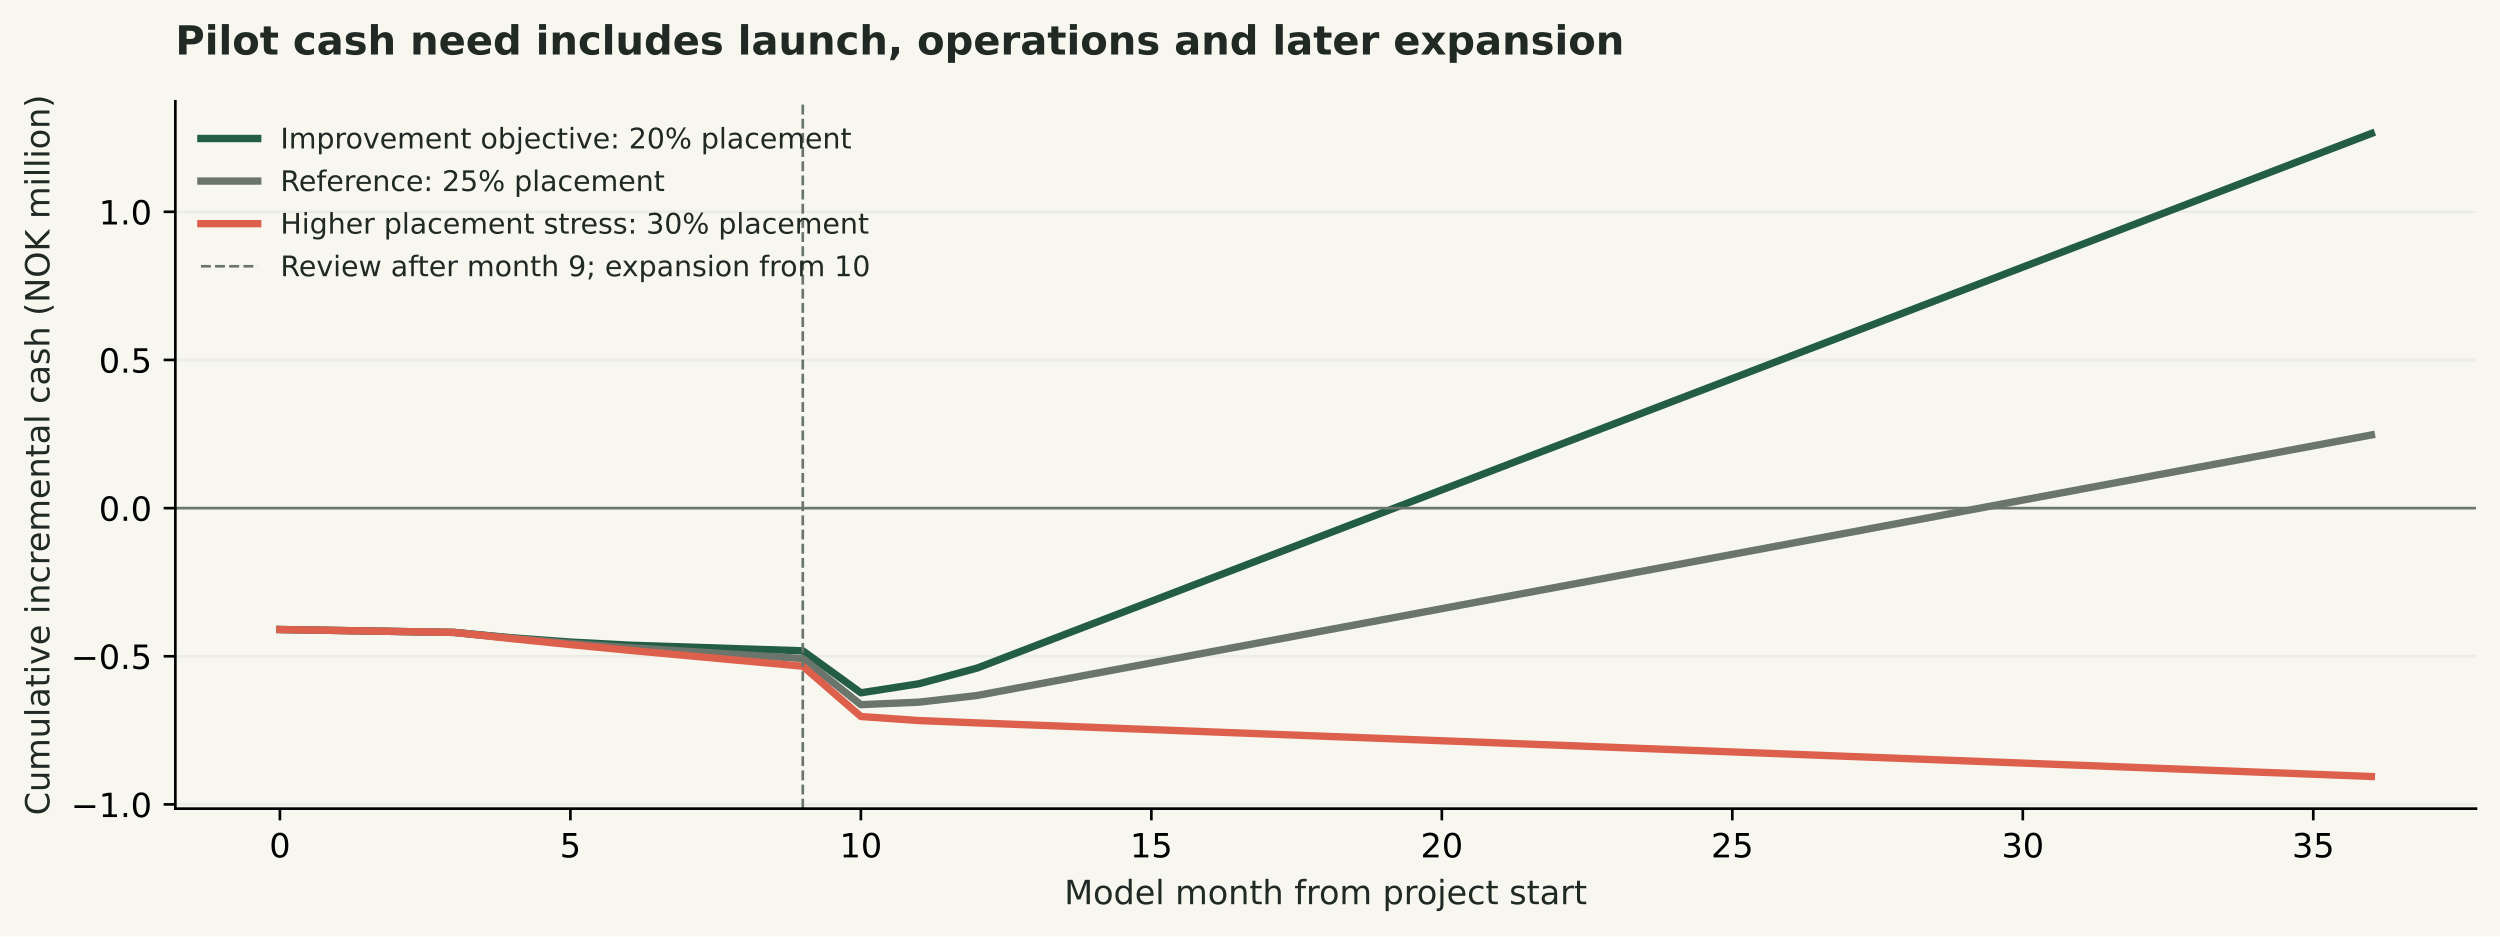
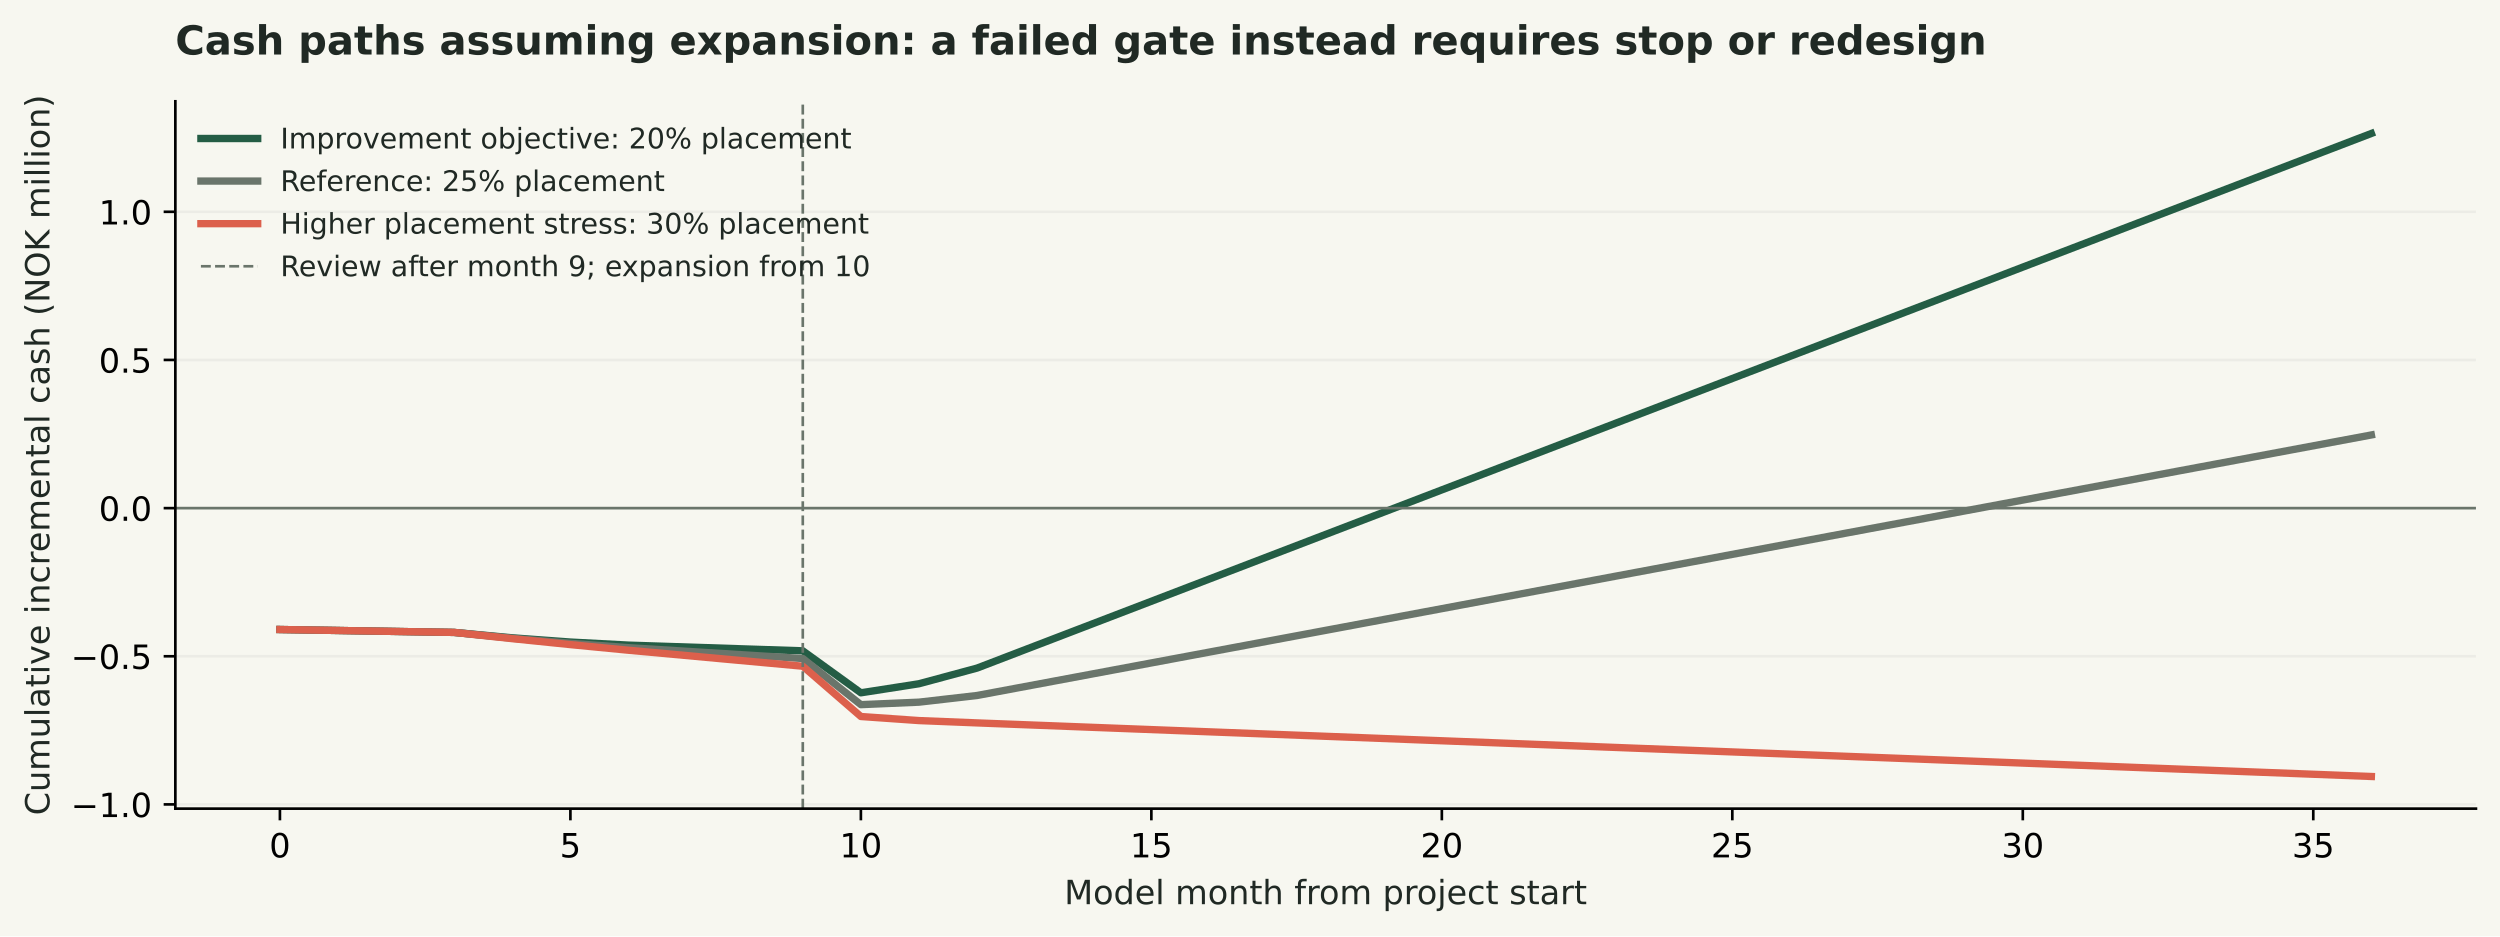
<svg xmlns="http://www.w3.org/2000/svg" xmlns:xlink="http://www.w3.org/1999/xlink" width="748.281pt" height="280.237pt" viewBox="0 0 748.281 280.237" version="1.1">
  <defs>
    <style type="text/css">*{stroke-linejoin: round; stroke-linecap: butt}</style>
  </defs>
  <g id="figure_1">
    <g id="patch_1">
      <path d="M 0 280.237  L 748.281 280.237  L 748.281 0  L 0 0  z " style="fill: #f7f7f0" />
    </g>
    <g id="axes_1">
      <g id="patch_2">
        <path d="M 52.484 242.036  L 741.081 242.036  L 741.081 30.318  L 52.484 30.318  z " style="fill: #f7f7f0" />
      </g>
      <g id="matplotlib.axis_1">
        <g id="xtick_1">
          <g id="line2d_1">
            <defs>
-               <path id="mb4157d86e7" d="M 0 0  L 0 3.5  " style="stroke: #000000; stroke-width: 0.8" />
+               <path id="maa4934ec7d" d="M 0 0  L 0 3.5  " style="stroke: #000000; stroke-width: 0.8" />
            </defs>
            <g>
-               <use xlink:href="#mb4157d86e7" x="83.783" y="242.036" style="stroke: #000000; stroke-width: 0.8" />
+               <use xlink:href="#maa4934ec7d" x="83.783" y="242.036" style="stroke: #000000; stroke-width: 0.8" />
            </g>
          </g>
          <g id="text_1">
            <text style="font-size: 10px; font-family: 'DejaVu Sans'; text-anchor: middle" x="83.783" y="256.633" transform="rotate(-0 83.78349 256.6334)">0</text>
          </g>
        </g>
        <g id="xtick_2">
          <g id="line2d_2">
            <g>
-               <use xlink:href="#mb4157d86e7" x="170.728" y="242.036" style="stroke: #000000; stroke-width: 0.8" />
+               <use xlink:href="#maa4934ec7d" x="170.728" y="242.036" style="stroke: #000000; stroke-width: 0.8" />
            </g>
          </g>
          <g id="text_2">
            <text style="font-size: 10px; font-family: 'DejaVu Sans'; text-anchor: middle" x="170.728" y="256.633" transform="rotate(-0 170.7276 256.6334)">5</text>
          </g>
        </g>
        <g id="xtick_3">
          <g id="line2d_3">
            <g>
-               <use xlink:href="#mb4157d86e7" x="257.672" y="242.036" style="stroke: #000000; stroke-width: 0.8" />
+               <use xlink:href="#maa4934ec7d" x="257.672" y="242.036" style="stroke: #000000; stroke-width: 0.8" />
            </g>
          </g>
          <g id="text_3">
            <text style="font-size: 10px; font-family: 'DejaVu Sans'; text-anchor: middle" x="257.672" y="256.633" transform="rotate(-0 257.6718 256.6334)">10</text>
          </g>
        </g>
        <g id="xtick_4">
          <g id="line2d_4">
            <g>
-               <use xlink:href="#mb4157d86e7" x="344.616" y="242.036" style="stroke: #000000; stroke-width: 0.8" />
+               <use xlink:href="#maa4934ec7d" x="344.616" y="242.036" style="stroke: #000000; stroke-width: 0.8" />
            </g>
          </g>
          <g id="text_4">
            <text style="font-size: 10px; font-family: 'DejaVu Sans'; text-anchor: middle" x="344.616" y="256.633" transform="rotate(-0 344.6159 256.6334)">15</text>
          </g>
        </g>
        <g id="xtick_5">
          <g id="line2d_5">
            <g>
-               <use xlink:href="#mb4157d86e7" x="431.56" y="242.036" style="stroke: #000000; stroke-width: 0.8" />
+               <use xlink:href="#maa4934ec7d" x="431.56" y="242.036" style="stroke: #000000; stroke-width: 0.8" />
            </g>
          </g>
          <g id="text_5">
            <text style="font-size: 10px; font-family: 'DejaVu Sans'; text-anchor: middle" x="431.56" y="256.633" transform="rotate(-0 431.5601 256.6334)">20</text>
          </g>
        </g>
        <g id="xtick_6">
          <g id="line2d_6">
            <g>
-               <use xlink:href="#mb4157d86e7" x="518.504" y="242.036" style="stroke: #000000; stroke-width: 0.8" />
+               <use xlink:href="#maa4934ec7d" x="518.504" y="242.036" style="stroke: #000000; stroke-width: 0.8" />
            </g>
          </g>
          <g id="text_6">
            <text style="font-size: 10px; font-family: 'DejaVu Sans'; text-anchor: middle" x="518.504" y="256.633" transform="rotate(-0 518.5042 256.6334)">25</text>
          </g>
        </g>
        <g id="xtick_7">
          <g id="line2d_7">
            <g>
-               <use xlink:href="#mb4157d86e7" x="605.448" y="242.036" style="stroke: #000000; stroke-width: 0.8" />
+               <use xlink:href="#maa4934ec7d" x="605.448" y="242.036" style="stroke: #000000; stroke-width: 0.8" />
            </g>
          </g>
          <g id="text_7">
            <text style="font-size: 10px; font-family: 'DejaVu Sans'; text-anchor: middle" x="605.448" y="256.633" transform="rotate(-0 605.4484 256.6334)">30</text>
          </g>
        </g>
        <g id="xtick_8">
          <g id="line2d_8">
            <g>
-               <use xlink:href="#mb4157d86e7" x="692.393" y="242.036" style="stroke: #000000; stroke-width: 0.8" />
+               <use xlink:href="#maa4934ec7d" x="692.393" y="242.036" style="stroke: #000000; stroke-width: 0.8" />
            </g>
          </g>
          <g id="text_8">
            <text style="font-size: 10px; font-family: 'DejaVu Sans'; text-anchor: middle" x="692.393" y="256.633" transform="rotate(-0 692.3925 256.6334)">35</text>
          </g>
        </g>
        <g id="text_9">
          <text style="font-size: 10px; font-family: 'DejaVu Sans'; text-anchor: middle; fill: #202924" x="396.782" y="270.634" transform="rotate(-0 396.7824 270.6342)">Model month from project start</text>
        </g>
      </g>
      <g id="matplotlib.axis_2">
        <g id="ytick_1">
          <g id="line2d_9">
-             <path d="M 52.484 240.768  L 741.081 240.768  " clip-path="url(#p00f96a099a)" style="fill: none; stroke: #b0b0b0; stroke-opacity: 0.16; stroke-width: 0.8; stroke-linecap: square" />
+             <path d="M 52.484 240.768  L 741.081 240.768  " clip-path="url(#pab8c50b889)" style="fill: none; stroke: #b0b0b0; stroke-opacity: 0.16; stroke-width: 0.8; stroke-linecap: square" />
          </g>
          <g id="line2d_10">
            <defs>
-               <path id="m6cc93d3d3f" d="M 0 0  L -3.5 0  " style="stroke: #000000; stroke-width: 0.8" />
+               <path id="m8645eb33a8" d="M 0 0  L -3.5 0  " style="stroke: #000000; stroke-width: 0.8" />
            </defs>
            <g>
-               <use xlink:href="#m6cc93d3d3f" x="52.484" y="240.768" style="stroke: #000000; stroke-width: 0.8" />
+               <use xlink:href="#m8645eb33a8" x="52.484" y="240.768" style="stroke: #000000; stroke-width: 0.8" />
            </g>
          </g>
          <g id="text_10">
            <text style="font-size: 10px; font-family: 'DejaVu Sans'; text-anchor: end" x="45.484" y="244.567" transform="rotate(-0 45.48359 244.5669)">−1.0</text>
          </g>
        </g>
        <g id="ytick_2">
          <g id="line2d_11">
-             <path d="M 52.484 196.425  L 741.081 196.425  " clip-path="url(#p00f96a099a)" style="fill: none; stroke: #b0b0b0; stroke-opacity: 0.16; stroke-width: 0.8; stroke-linecap: square" />
+             <path d="M 52.484 196.425  L 741.081 196.425  " clip-path="url(#pab8c50b889)" style="fill: none; stroke: #b0b0b0; stroke-opacity: 0.16; stroke-width: 0.8; stroke-linecap: square" />
          </g>
          <g id="line2d_12">
            <g>
-               <use xlink:href="#m6cc93d3d3f" x="52.484" y="196.425" style="stroke: #000000; stroke-width: 0.8" />
+               <use xlink:href="#m8645eb33a8" x="52.484" y="196.425" style="stroke: #000000; stroke-width: 0.8" />
            </g>
          </g>
          <g id="text_11">
            <text style="font-size: 10px; font-family: 'DejaVu Sans'; text-anchor: end" x="45.484" y="200.224" transform="rotate(-0 45.48359 200.2237)">−0.5</text>
          </g>
        </g>
        <g id="ytick_3">
          <g id="line2d_13">
-             <path d="M 52.484 152.082  L 741.081 152.082  " clip-path="url(#p00f96a099a)" style="fill: none; stroke: #b0b0b0; stroke-opacity: 0.16; stroke-width: 0.8; stroke-linecap: square" />
+             <path d="M 52.484 152.082  L 741.081 152.082  " clip-path="url(#pab8c50b889)" style="fill: none; stroke: #b0b0b0; stroke-opacity: 0.16; stroke-width: 0.8; stroke-linecap: square" />
          </g>
          <g id="line2d_14">
            <g>
-               <use xlink:href="#m6cc93d3d3f" x="52.484" y="152.082" style="stroke: #000000; stroke-width: 0.8" />
+               <use xlink:href="#m8645eb33a8" x="52.484" y="152.082" style="stroke: #000000; stroke-width: 0.8" />
            </g>
          </g>
          <g id="text_12">
            <text style="font-size: 10px; font-family: 'DejaVu Sans'; text-anchor: end" x="45.484" y="155.881" transform="rotate(-0 45.48359 155.8805)">0.0</text>
          </g>
        </g>
        <g id="ytick_4">
          <g id="line2d_15">
-             <path d="M 52.484 107.739  L 741.081 107.739  " clip-path="url(#p00f96a099a)" style="fill: none; stroke: #b0b0b0; stroke-opacity: 0.16; stroke-width: 0.8; stroke-linecap: square" />
+             <path d="M 52.484 107.739  L 741.081 107.739  " clip-path="url(#pab8c50b889)" style="fill: none; stroke: #b0b0b0; stroke-opacity: 0.16; stroke-width: 0.8; stroke-linecap: square" />
          </g>
          <g id="line2d_16">
            <g>
-               <use xlink:href="#m6cc93d3d3f" x="52.484" y="107.739" style="stroke: #000000; stroke-width: 0.8" />
+               <use xlink:href="#m8645eb33a8" x="52.484" y="107.739" style="stroke: #000000; stroke-width: 0.8" />
            </g>
          </g>
          <g id="text_13">
            <text style="font-size: 10px; font-family: 'DejaVu Sans'; text-anchor: end" x="45.484" y="111.537" transform="rotate(-0 45.48359 111.5373)">0.5</text>
          </g>
        </g>
        <g id="ytick_5">
          <g id="line2d_17">
-             <path d="M 52.484 63.395  L 741.081 63.395  " clip-path="url(#p00f96a099a)" style="fill: none; stroke: #b0b0b0; stroke-opacity: 0.16; stroke-width: 0.8; stroke-linecap: square" />
+             <path d="M 52.484 63.395  L 741.081 63.395  " clip-path="url(#pab8c50b889)" style="fill: none; stroke: #b0b0b0; stroke-opacity: 0.16; stroke-width: 0.8; stroke-linecap: square" />
          </g>
          <g id="line2d_18">
            <g>
-               <use xlink:href="#m6cc93d3d3f" x="52.484" y="63.395" style="stroke: #000000; stroke-width: 0.8" />
+               <use xlink:href="#m8645eb33a8" x="52.484" y="63.395" style="stroke: #000000; stroke-width: 0.8" />
            </g>
          </g>
          <g id="text_14">
            <text style="font-size: 10px; font-family: 'DejaVu Sans'; text-anchor: end" x="45.484" y="67.194" transform="rotate(-0 45.48359 67.19414)">1.0</text>
          </g>
        </g>
        <g id="text_15">
          <text style="font-size: 10px; font-family: 'DejaVu Sans'; text-anchor: middle; fill: #202924" x="14.798" y="136.177" transform="rotate(-90 14.79844 136.177)">Cumulative incremental cash (NOK million)</text>
        </g>
      </g>
      <g id="line2d_19">
-         <path d="M 83.783 188.419  L 101.172 188.709  L 118.561 189  L 135.95 189.29  L 153.339 190.905  L 170.728 192.172  L 188.116 193.089  L 205.505 193.658  L 222.894 194.226  L 240.283 194.795  L 257.672 207.365  L 275.061 204.653  L 292.449 199.964  L 309.838 193.296  L 327.227 186.629  L 344.616 179.961  L 362.005 173.294  L 379.394 166.626  L 396.782 159.958  L 414.171 153.291  L 431.56 146.623  L 448.949 139.956  L 466.338 133.288  L 483.727 126.62  L 501.115 119.953  L 518.504 113.285  L 535.893 106.618  L 553.282 99.95  L 570.671 93.282  L 588.06 86.615  L 605.448 79.947  L 622.837 73.28  L 640.226 66.612  L 657.615 59.944  L 675.004 53.277  L 692.393 46.609  L 709.781 39.942  " clip-path="url(#p00f96a099a)" style="fill: none; stroke: #245d45; stroke-width: 2.2; stroke-linecap: square" />
+         <path d="M 83.783 188.419  L 101.172 188.709  L 118.561 189  L 135.95 189.29  L 153.339 190.905  L 170.728 192.172  L 188.116 193.089  L 205.505 193.658  L 222.894 194.226  L 240.283 194.795  L 257.672 207.365  L 275.061 204.653  L 292.449 199.964  L 309.838 193.296  L 327.227 186.629  L 344.616 179.961  L 362.005 173.294  L 379.394 166.626  L 396.782 159.958  L 414.171 153.291  L 431.56 146.623  L 448.949 139.956  L 466.338 133.288  L 483.727 126.62  L 501.115 119.953  L 518.504 113.285  L 535.893 106.618  L 553.282 99.95  L 570.671 93.282  L 588.06 86.615  L 605.448 79.947  L 622.837 73.28  L 640.226 66.612  L 657.615 59.944  L 675.004 53.277  L 692.393 46.609  L 709.781 39.942  " clip-path="url(#pab8c50b889)" style="fill: none; stroke: #245d45; stroke-width: 2.2; stroke-linecap: square" />
      </g>
      <g id="line2d_20">
-         <path d="M 83.783 188.419  L 101.172 188.709  L 118.561 189  L 135.95 189.29  L 153.339 191.033  L 170.728 192.556  L 188.116 193.859  L 205.505 194.94  L 222.894 196.021  L 240.283 197.102  L 257.672 210.911  L 275.061 210.165  L 292.449 208.168  L 309.838 204.919  L 327.227 201.669  L 344.616 198.42  L 362.005 195.171  L 379.394 191.921  L 396.782 188.672  L 414.171 185.423  L 431.56 182.173  L 448.949 178.924  L 466.338 175.675  L 483.727 172.426  L 501.115 169.176  L 518.504 165.927  L 535.893 162.678  L 553.282 159.428  L 570.671 156.179  L 588.06 152.93  L 605.448 149.68  L 622.837 146.431  L 640.226 143.182  L 657.615 139.932  L 675.004 136.683  L 692.393 133.434  L 709.781 130.185  " clip-path="url(#p00f96a099a)" style="fill: none; stroke: #6a756b; stroke-width: 2.2; stroke-linecap: square" />
+         <path d="M 83.783 188.419  L 101.172 188.709  L 118.561 189  L 135.95 189.29  L 153.339 191.033  L 170.728 192.556  L 188.116 193.859  L 205.505 194.94  L 222.894 196.021  L 240.283 197.102  L 257.672 210.911  L 275.061 210.165  L 292.449 208.168  L 309.838 204.919  L 327.227 201.669  L 344.616 198.42  L 362.005 195.171  L 379.394 191.921  L 396.782 188.672  L 414.171 185.423  L 431.56 182.173  L 448.949 178.924  L 466.338 175.675  L 483.727 172.426  L 501.115 169.176  L 518.504 165.927  L 535.893 162.678  L 553.282 159.428  L 570.671 156.179  L 588.06 152.93  L 605.448 149.68  L 622.837 146.431  L 640.226 143.182  L 657.615 139.932  L 675.004 136.683  L 692.393 133.434  L 709.781 130.185  " clip-path="url(#pab8c50b889)" style="fill: none; stroke: #6a756b; stroke-width: 2.2; stroke-linecap: square" />
      </g>
      <g id="line2d_21">
-         <path d="M 83.783 188.419  L 101.172 188.709  L 118.561 189  L 135.95 189.29  L 153.339 191.162  L 170.728 192.941  L 188.116 194.628  L 205.505 196.222  L 222.894 197.815  L 240.283 199.409  L 257.672 214.458  L 275.061 215.677  L 292.449 216.372  L 309.838 217.04  L 327.227 217.708  L 344.616 218.377  L 362.005 219.045  L 379.394 219.714  L 396.782 220.382  L 414.171 221.05  L 431.56 221.719  L 448.949 222.387  L 466.338 223.055  L 483.727 223.724  L 501.115 224.392  L 518.504 225.06  L 535.893 225.729  L 553.282 226.397  L 570.671 227.065  L 588.06 227.734  L 605.448 228.402  L 622.837 229.07  L 640.226 229.739  L 657.615 230.407  L 675.004 231.076  L 692.393 231.744  L 709.781 232.412  " clip-path="url(#p00f96a099a)" style="fill: none; stroke: #dc604c; stroke-width: 2.2; stroke-linecap: square" />
+         <path d="M 83.783 188.419  L 101.172 188.709  L 118.561 189  L 135.95 189.29  L 153.339 191.162  L 170.728 192.941  L 188.116 194.628  L 205.505 196.222  L 222.894 197.815  L 240.283 199.409  L 257.672 214.458  L 275.061 215.677  L 292.449 216.372  L 309.838 217.04  L 327.227 217.708  L 344.616 218.377  L 362.005 219.045  L 379.394 219.714  L 396.782 220.382  L 414.171 221.05  L 431.56 221.719  L 448.949 222.387  L 466.338 223.055  L 483.727 223.724  L 501.115 224.392  L 518.504 225.06  L 535.893 225.729  L 553.282 226.397  L 570.671 227.065  L 588.06 227.734  L 605.448 228.402  L 622.837 229.07  L 640.226 229.739  L 657.615 230.407  L 675.004 231.076  L 692.393 231.744  L 709.781 232.412  " clip-path="url(#pab8c50b889)" style="fill: none; stroke: #dc604c; stroke-width: 2.2; stroke-linecap: square" />
      </g>
      <g id="line2d_22">
-         <path d="M 52.484 152.082  L 741.081 152.082  " clip-path="url(#p00f96a099a)" style="fill: none; stroke: #6a756b; stroke-width: 0.8; stroke-linecap: square" />
+         <path d="M 52.484 152.082  L 741.081 152.082  " clip-path="url(#pab8c50b889)" style="fill: none; stroke: #6a756b; stroke-width: 0.8; stroke-linecap: square" />
      </g>
      <g id="line2d_23">
-         <path d="M 240.283 242.036  L 240.283 30.318  " clip-path="url(#p00f96a099a)" style="fill: none; stroke-dasharray: 2.96,1.28; stroke-dashoffset: 0; stroke: #6a756b; stroke-width: 0.8" />
+         <path d="M 240.283 242.036  L 240.283 30.318  " clip-path="url(#pab8c50b889)" style="fill: none; stroke-dasharray: 2.96,1.28; stroke-dashoffset: 0; stroke: #6a756b; stroke-width: 0.8" />
      </g>
      <g id="patch_3">
        <path d="M 52.484 242.036  L 52.484 30.318  " style="fill: none; stroke: #000000; stroke-width: 0.8; stroke-linejoin: miter; stroke-linecap: square" />
      </g>
      <g id="patch_4">
        <path d="M 52.484 242.036  L 741.081 242.036  " style="fill: none; stroke: #000000; stroke-width: 0.8; stroke-linejoin: miter; stroke-linecap: square" />
      </g>
      <g id="text_16">
-         <text style="font-weight: 700; font-size: 12px; font-family: 'DejaVu Sans'; text-anchor: start; fill: #202924" x="52.484" y="16.318" transform="rotate(-0 52.48359 16.31812)">Pilot cash need includes launch, operations and later expansion</text>
+         <text style="font-weight: 700; font-size: 12px; font-family: 'DejaVu Sans'; text-anchor: start; fill: #202924" x="52.484" y="16.318" transform="rotate(-0 52.48359 16.31812)">Cash paths assuming expansion: a failed gate instead requires stop or redesign</text>
      </g>
      <g id="legend_1">
        <g id="line2d_24">
          <path d="M 60.134 41.452  L 68.634 41.452  L 77.134 41.452  " style="fill: none; stroke: #245d45; stroke-width: 2.2; stroke-linecap: square" />
        </g>
        <g id="text_17">
          <text style="font-size: 8.5px; font-family: 'DejaVu Sans'; text-anchor: start; fill: #202924" x="83.934" y="44.427" transform="rotate(-0 83.93359 44.4268)">Improvement objective: 20% placement</text>
        </g>
        <g id="line2d_25">
          <path d="M 60.134 54.202  L 68.634 54.202  L 77.134 54.202  " style="fill: none; stroke: #6a756b; stroke-width: 2.2; stroke-linecap: square" />
        </g>
        <g id="text_18">
          <text style="font-size: 8.5px; font-family: 'DejaVu Sans'; text-anchor: start; fill: #202924" x="83.934" y="57.177" transform="rotate(-0 83.93359 57.17746)">Reference: 25% placement</text>
        </g>
        <g id="line2d_26">
          <path d="M 60.134 66.953  L 68.634 66.953  L 77.134 66.953  " style="fill: none; stroke: #dc604c; stroke-width: 2.2; stroke-linecap: square" />
        </g>
        <g id="text_19">
          <text style="font-size: 8.5px; font-family: 'DejaVu Sans'; text-anchor: start; fill: #202924" x="83.934" y="69.928" transform="rotate(-0 83.93359 69.92812)">Higher placement stress: 30% placement</text>
        </g>
        <g id="line2d_27">
          <path d="M 60.134 79.704  L 68.634 79.704  L 77.134 79.704  " style="fill: none; stroke-dasharray: 2.96,1.28; stroke-dashoffset: 0; stroke: #6a756b; stroke-width: 0.8" />
        </g>
        <g id="text_20">
          <text style="font-size: 8.5px; font-family: 'DejaVu Sans'; text-anchor: start; fill: #202924" x="83.934" y="82.679" transform="rotate(-0 83.93359 82.67879)">Review after month 9; expansion from 10</text>
        </g>
      </g>
    </g>
  </g>
  <defs>
-     <clipPath id="p00f96a099a">
+     <clipPath id="pab8c50b889">
      <rect x="52.484" y="30.318" width="688.598" height="211.718" />
    </clipPath>
  </defs>
</svg>
